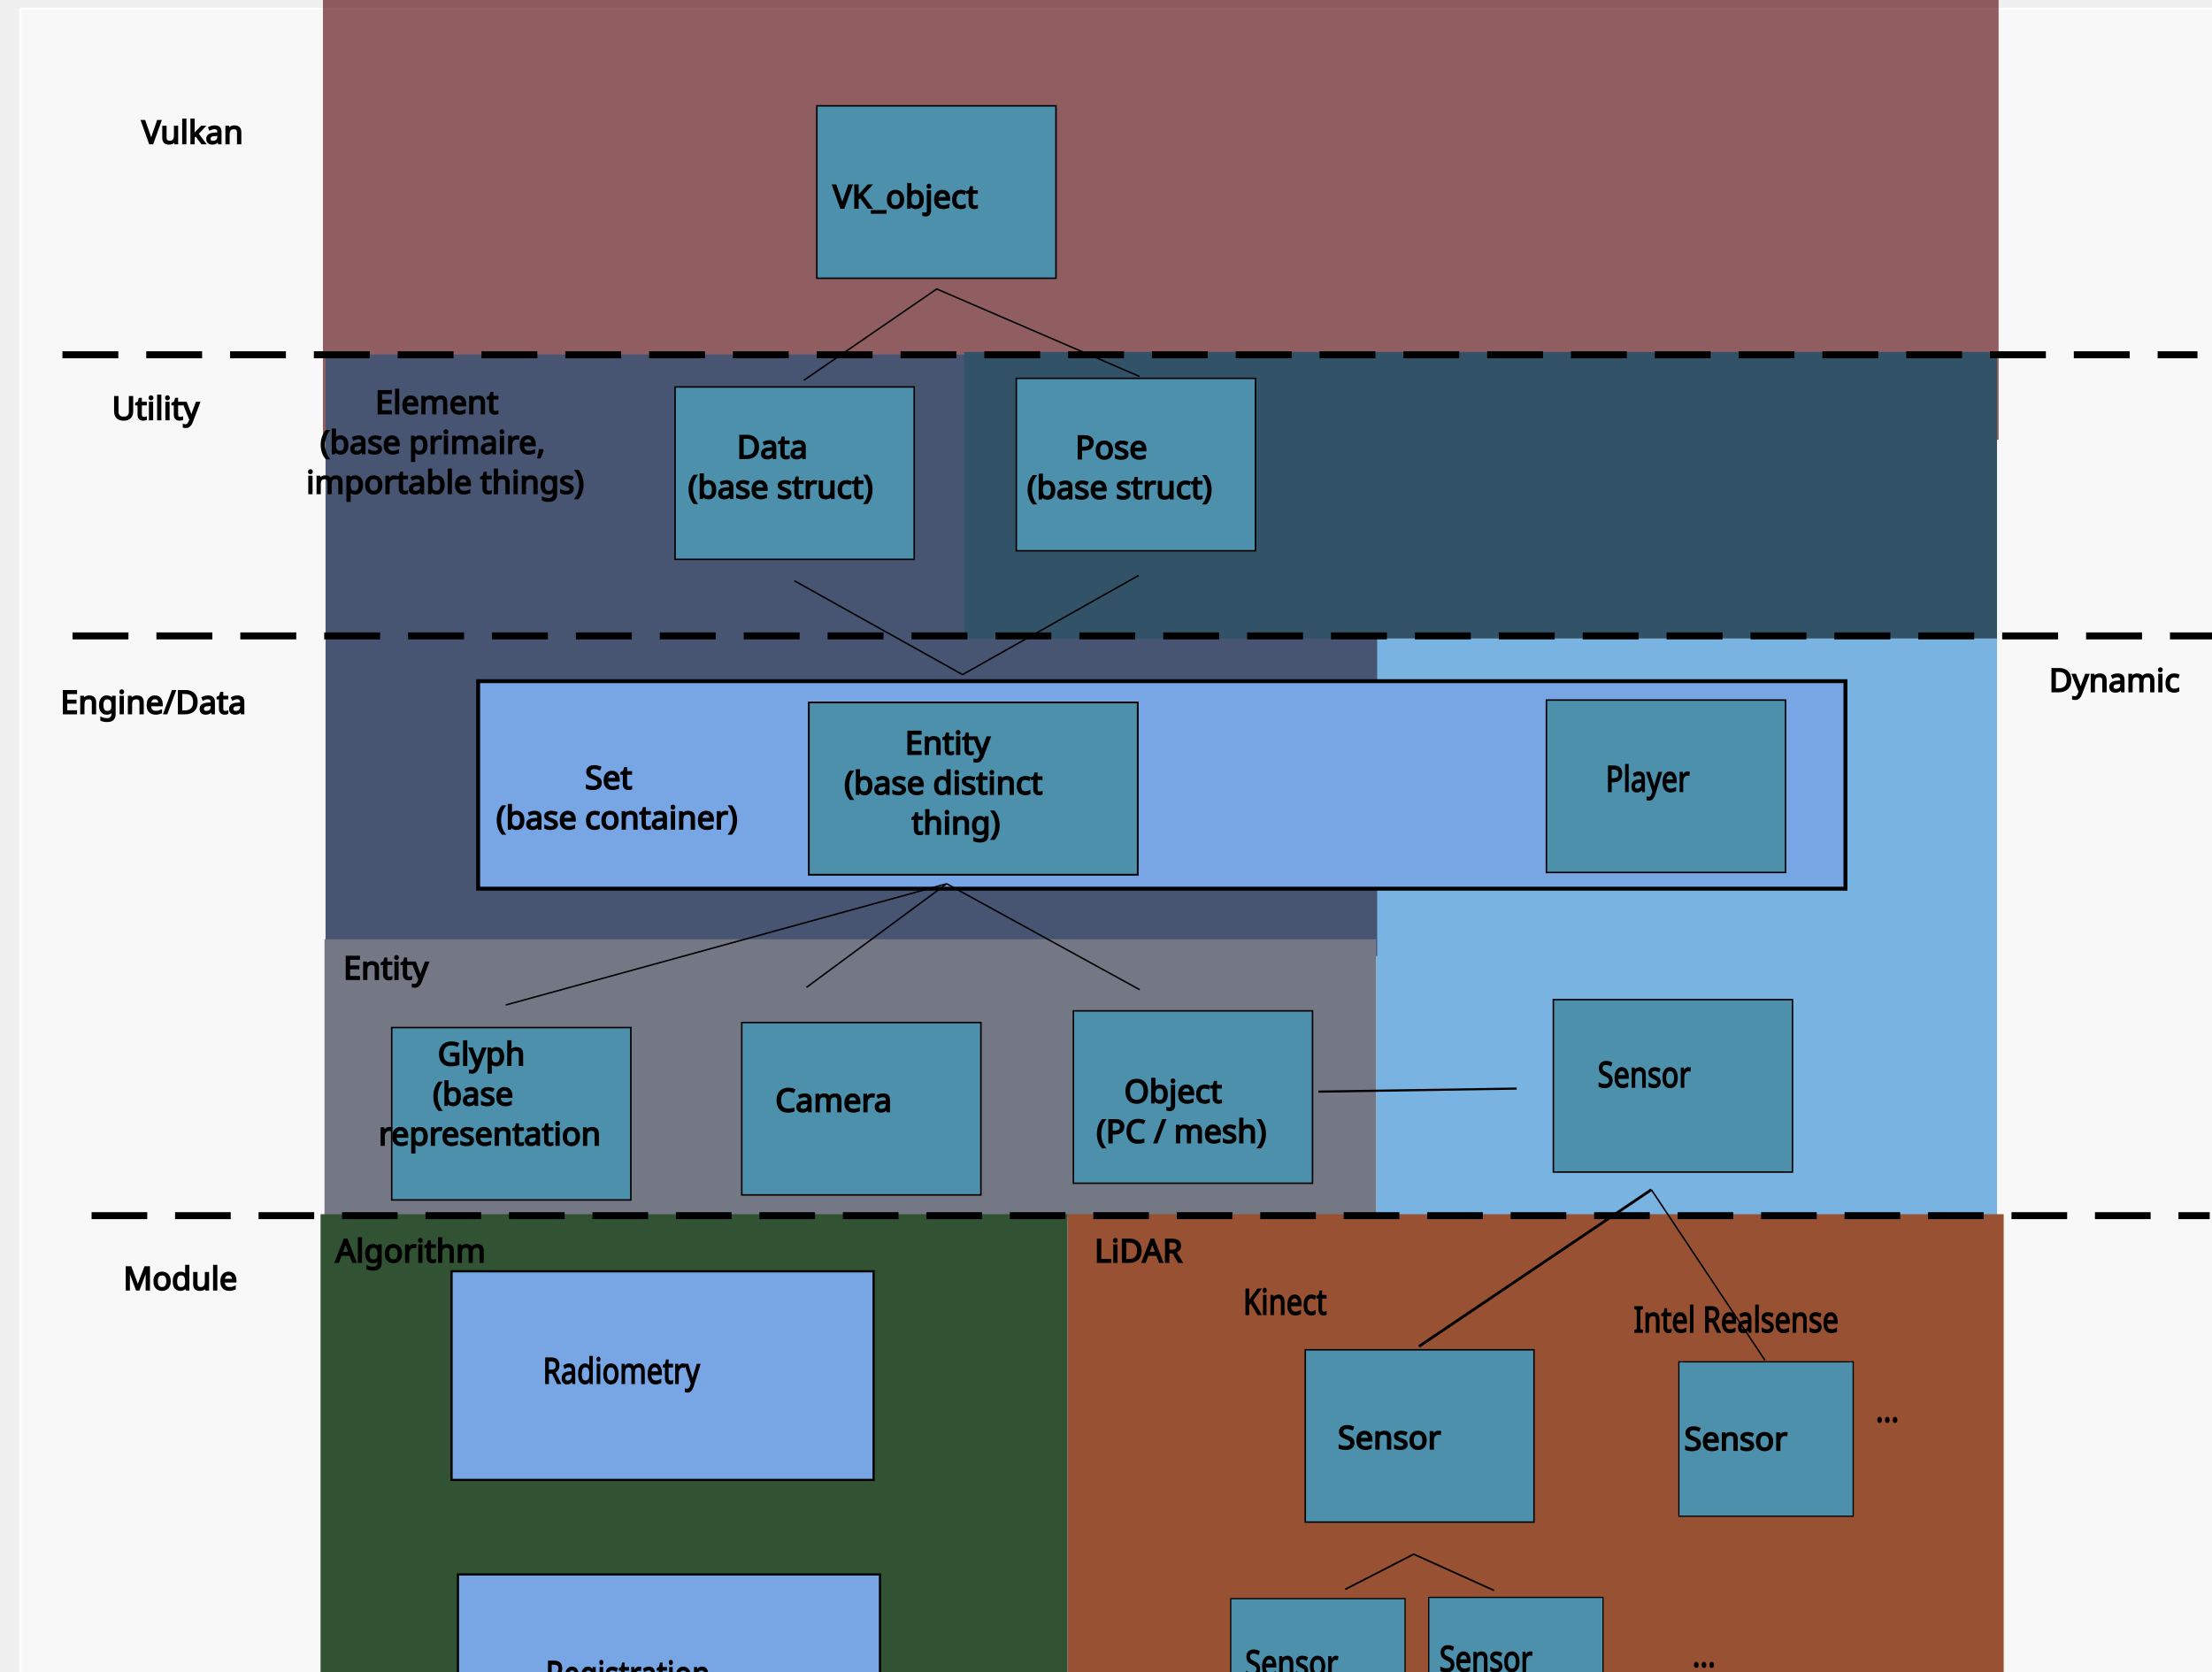
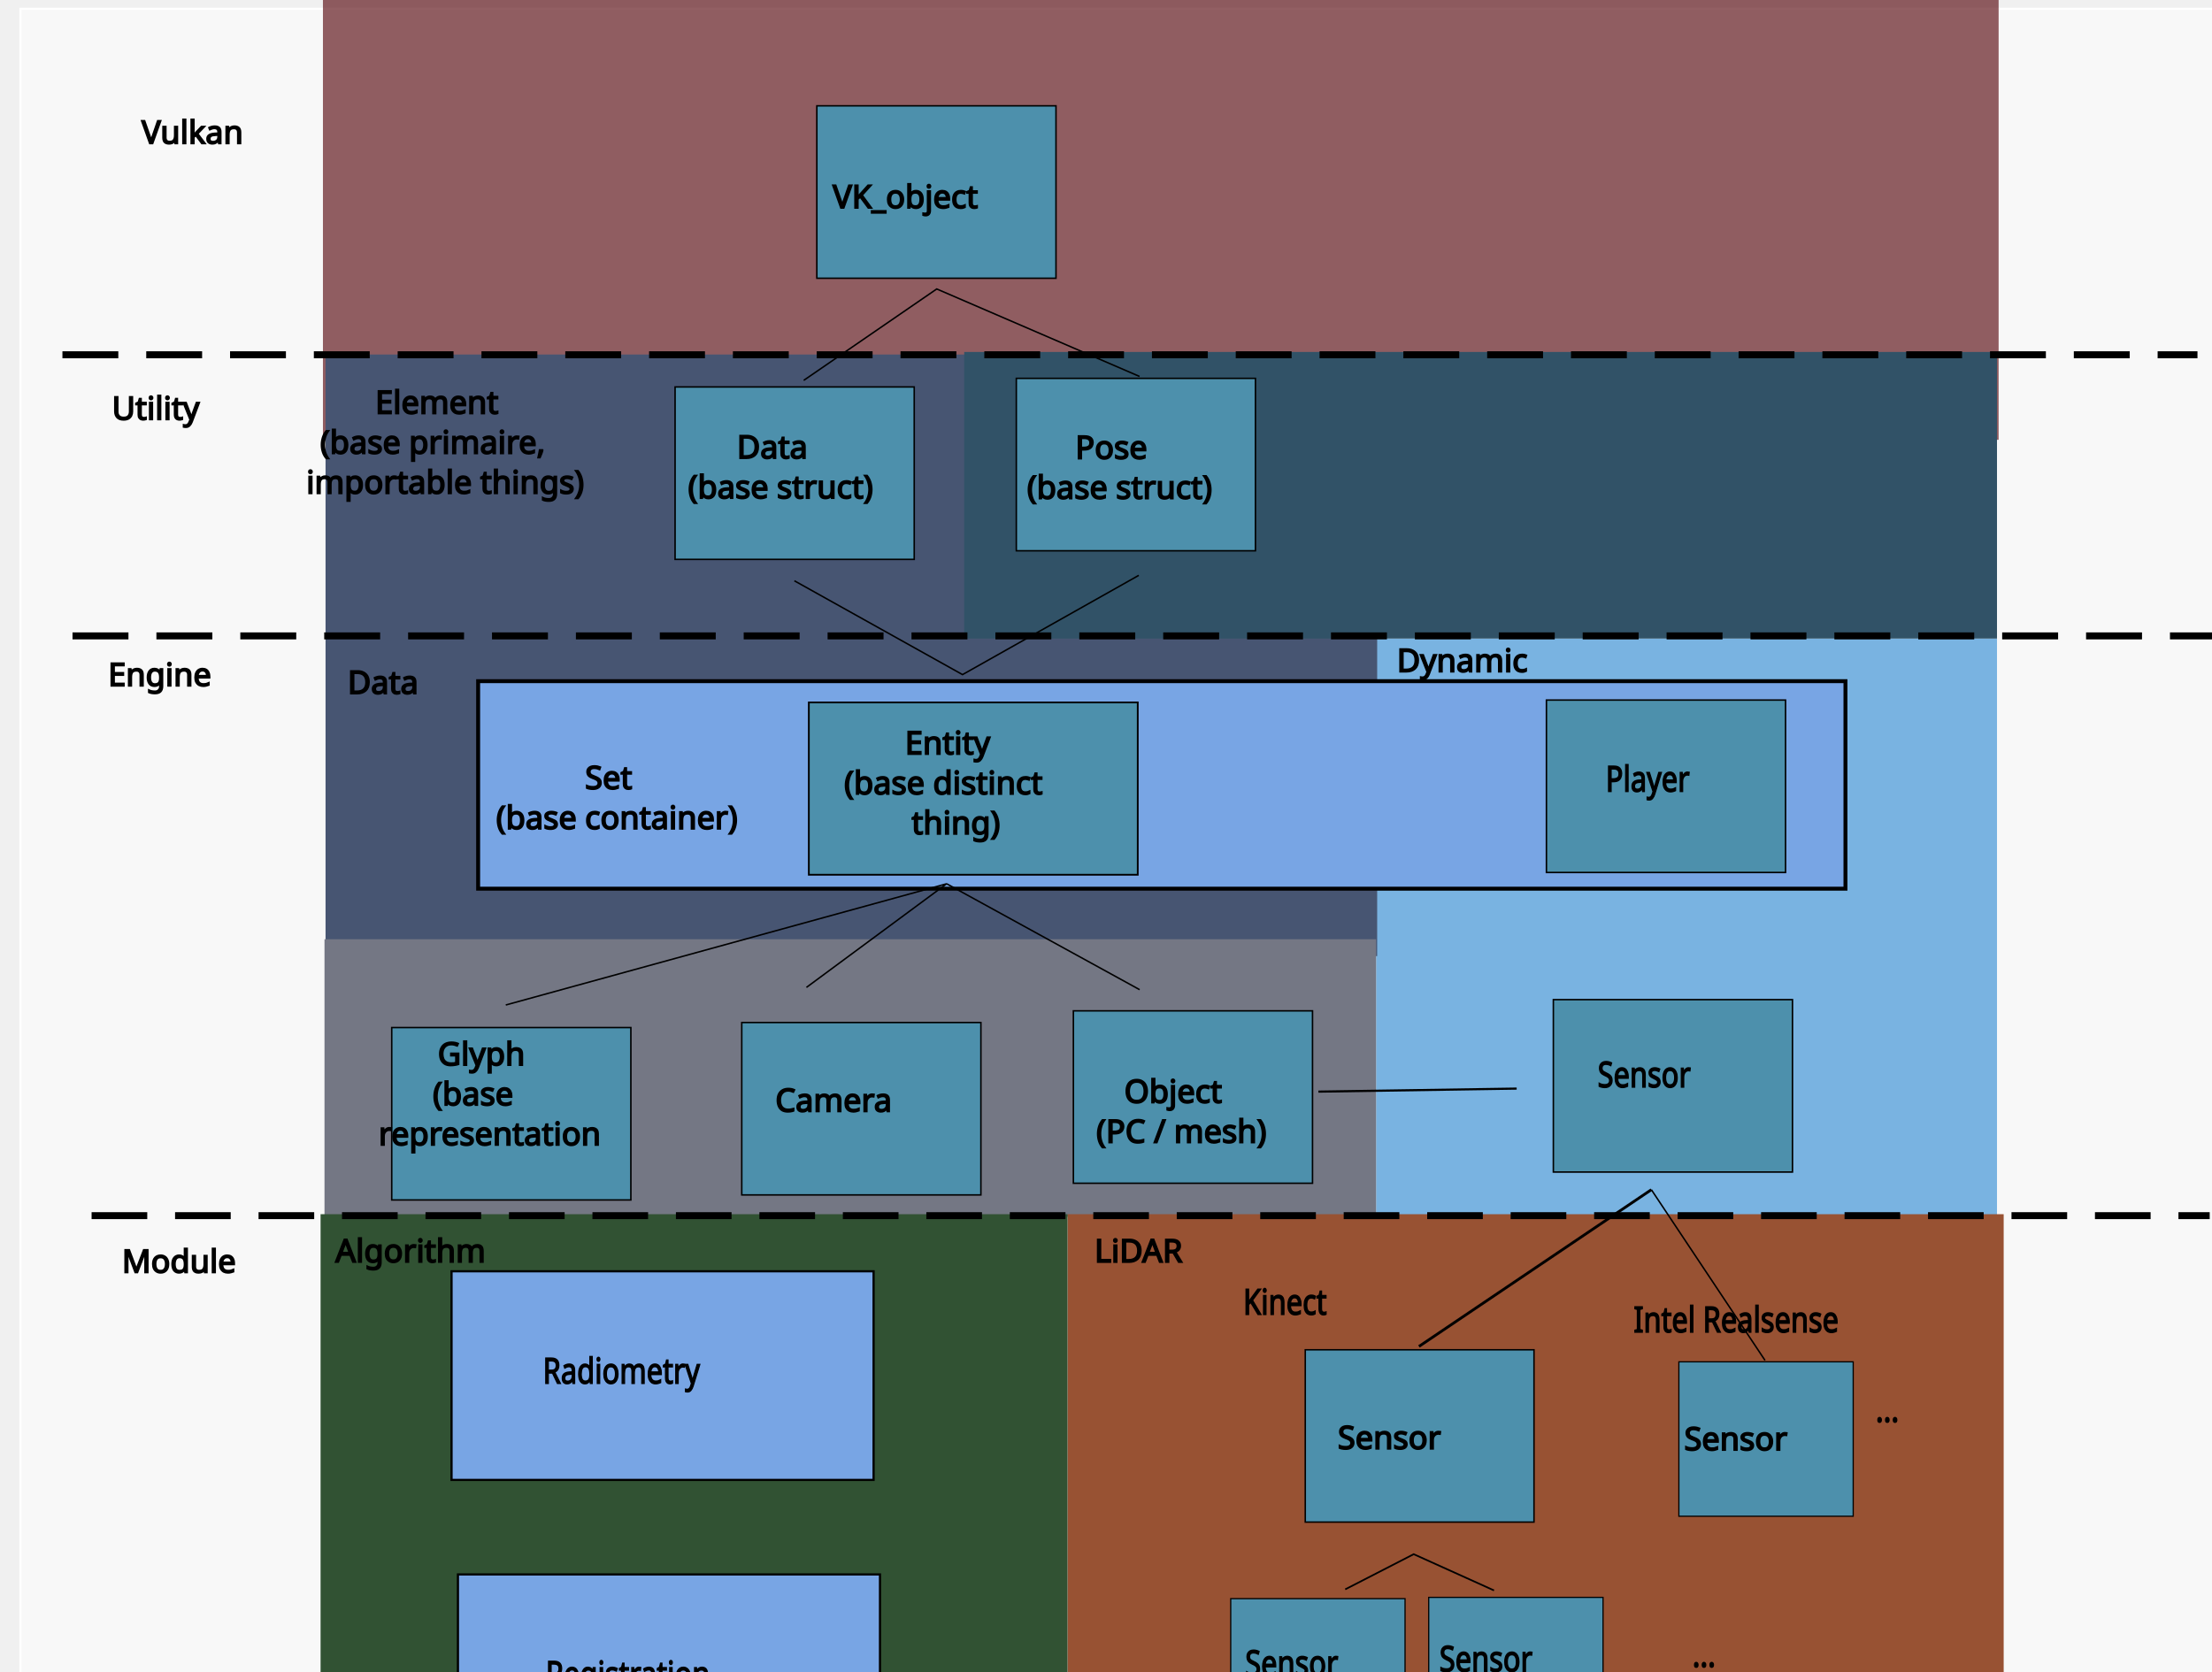
<svg xmlns="http://www.w3.org/2000/svg" width="390.759mm" height="295.349mm" viewBox="0 0 390.759 295.349" version="1.1" id="svg5">
  <defs id="defs2">
    <marker style="overflow:visible" id="TriangleOutL" refX="0" refY="0" orient="auto">
      <path transform="scale(0.8)" style="fill:context-stroke;fill-rule:evenodd;stroke:context-stroke;stroke-width:1pt" d="M 5.77,0 -2.88,5 V -5 Z" id="path2060" />
    </marker>
    <marker style="overflow:visible" id="TriangleInL" refX="0" refY="0" orient="auto">
      <path transform="scale(-0.8)" style="fill:context-stroke;fill-rule:evenodd;stroke:context-stroke;stroke-width:1pt" d="M 5.77,0 -2.88,5 V -5 Z" id="path2051" />
    </marker>
    <marker style="overflow:visible" id="TriangleInM" refX="0" refY="0" orient="auto">
      <path transform="scale(-0.4)" style="fill:context-stroke;fill-rule:evenodd;stroke:context-stroke;stroke-width:1pt" d="M 5.77,0 -2.88,5 V -5 Z" id="path2054" />
    </marker>
  </defs>
  <g id="layer1" transform="translate(331.2249,-3.443989)">
    <rect style="fill:#ffffff;fill-opacity:0.555;stroke:#ffffff;stroke-width:0.374" id="rect16124" width="399.762" height="323.463" x="-327.614" y="5" />
    <rect style="fill:#318cd4;fill-opacity:0.63;stroke:none;stroke-width:0.603" id="rect7524-1" width="109.689" height="102.163" x="-88.136" y="116.267" />
    <rect style="fill:#60161d;fill-opacity:0.685;stroke:none;stroke-width:7.63" id="rect33963-14" width="296.016" height="78.315" x="-274.177" y="2.835" />
    <rect style="opacity:1;fill:#475572;fill-opacity:1;stroke:none;stroke-width:7.041" id="rect33963" width="185.773" height="106.292" x="-273.715" y="66.081" />
    <rect style="fill:#747784;fill-opacity:1;stroke:none;stroke-width:4.783" id="rect33963-1" width="185.765" height="49.037" x="-273.901" y="169.394" />
    <rect style="fill:#985233;fill-opacity:1;stroke:none;stroke-width:6.794" id="rect33963-1-4-6" width="165.381" height="111.166" x="-142.648" y="217.973" />
    <rect style="fill:#315233;fill-opacity:1;stroke:none;stroke-width:6.069" id="rect33963-1-4-6-8" width="131.945" height="111.166" x="-274.593" y="217.973" />
    <text xml:space="preserve" style="font-style:normal;font-variant:normal;font-weight:normal;font-stretch:normal;font-size:5.644px;line-height:1.25;font-family:sans-serif;-inkscape-font-specification:'sans-serif, Normal';font-variant-ligatures:normal;font-variant-caps:normal;font-variant-numeric:normal;font-variant-east-asian:normal;text-align:center;text-anchor:middle;stroke:#000000;stroke-width:0.265;stroke-opacity:1" x="-248.911" y="76.522" id="text1714-6">
      <tspan style="font-style:normal;font-variant:normal;font-weight:normal;font-stretch:normal;font-size:5.644px;font-family:sans-serif;-inkscape-font-specification:'sans-serif, Normal';font-variant-ligatures:normal;font-variant-caps:normal;font-variant-numeric:normal;font-variant-east-asian:normal;text-align:center;text-anchor:middle;stroke:#000000;stroke-width:0.265;stroke-opacity:1" x="-248.911" y="76.522" id="tspan5735-0">Element</tspan>
      <tspan style="font-style:normal;font-variant:normal;font-weight:normal;font-stretch:normal;font-size:5.644px;font-family:sans-serif;-inkscape-font-specification:'sans-serif, Normal';font-variant-ligatures:normal;font-variant-caps:normal;font-variant-numeric:normal;font-variant-east-asian:normal;text-align:center;text-anchor:middle;stroke:#000000;stroke-width:0.265;stroke-opacity:1" x="-248.911" y="83.578" id="tspan2691">(base primaire, </tspan>
      <tspan style="font-style:normal;font-variant:normal;font-weight:normal;font-stretch:normal;font-size:5.644px;font-family:sans-serif;-inkscape-font-specification:'sans-serif, Normal';font-variant-ligatures:normal;font-variant-caps:normal;font-variant-numeric:normal;font-variant-east-asian:normal;text-align:center;text-anchor:middle;stroke:#000000;stroke-width:0.265;stroke-opacity:1" x="-248.911" y="90.633" id="tspan2994">importable things)</tspan>
    </text>
-     <text xml:space="preserve" style="font-style:normal;font-variant:normal;font-weight:normal;font-stretch:normal;font-size:5.644px;line-height:1.25;font-family:sans-serif;-inkscape-font-specification:'sans-serif, Normal';font-variant-ligatures:normal;font-variant-caps:normal;font-variant-numeric:normal;font-variant-east-asian:normal;text-align:center;text-anchor:middle;stroke:#000000;stroke-width:0.265;stroke-opacity:1" x="-300.465" y="129.522" id="text1714-6-9-9">
-       <tspan style="font-style:normal;font-variant:normal;font-weight:normal;font-stretch:normal;font-size:5.644px;font-family:sans-serif;-inkscape-font-specification:'sans-serif, Normal';font-variant-ligatures:normal;font-variant-caps:normal;font-variant-numeric:normal;font-variant-east-asian:normal;text-align:center;text-anchor:middle;stroke:#000000;stroke-width:0.265;stroke-opacity:1" x="-300.465" y="129.522" id="tspan5735-0-0-3">Engine/Data</tspan>
+     <text xml:space="preserve" style="font-style:normal;font-variant:normal;font-weight:normal;font-stretch:normal;font-size:5.644px;line-height:1.25;font-family:sans-serif;-inkscape-font-specification:'sans-serif, Normal';font-variant-ligatures:normal;font-variant-caps:normal;font-variant-numeric:normal;font-variant-east-asian:normal;text-align:center;text-anchor:middle;stroke:#000000;stroke-width:0.265;stroke-opacity:1" x="-299.34" y="124.633" id="text1714-6-9-9">
+       <tspan style="font-style:normal;font-variant:normal;font-weight:normal;font-stretch:normal;font-size:5.644px;font-family:sans-serif;-inkscape-font-specification:'sans-serif, Normal';font-variant-ligatures:normal;font-variant-caps:normal;font-variant-numeric:normal;font-variant-east-asian:normal;text-align:center;text-anchor:middle;stroke:#000000;stroke-width:0.265;stroke-opacity:1" x="-299.34" y="124.633" id="tspan15534">Engine</tspan>
    </text>
    <rect style="fill:#78a5e4;fill-opacity:1;stroke:#000000;stroke-width:0.695;stroke-opacity:1" id="rect896-8" width="241.543" height="36.664" x="-246.76" y="123.795" />
    <rect style="fill:#4d90ac;fill-opacity:1;stroke:#000000;stroke-width:0.311;stroke-opacity:1" id="rect896" width="58.104" height="30.443" x="-188.341" y="127.553" />
    <text xml:space="preserve" style="font-style:normal;font-variant:normal;font-weight:normal;font-stretch:normal;font-size:5.644px;line-height:1.25;font-family:sans-serif;-inkscape-font-specification:'sans-serif, Normal';font-variant-ligatures:normal;font-variant-caps:normal;font-variant-numeric:normal;font-variant-east-asian:normal;text-align:center;text-anchor:middle;stroke:#000000;stroke-width:0.265;stroke-opacity:1" x="-158.693" y="136.7" id="text1714">
      <tspan style="font-style:normal;font-variant:normal;font-weight:normal;font-stretch:normal;font-size:5.644px;font-family:sans-serif;-inkscape-font-specification:'sans-serif, Normal';font-variant-ligatures:normal;font-variant-caps:normal;font-variant-numeric:normal;font-variant-east-asian:normal;text-align:center;text-anchor:middle;stroke:#000000;stroke-width:0.265;stroke-opacity:1" x="-158.693" y="136.7" id="tspan5735">Entity</tspan>
      <tspan style="font-style:normal;font-variant:normal;font-weight:normal;font-stretch:normal;font-size:5.644px;font-family:sans-serif;-inkscape-font-specification:'sans-serif, Normal';font-variant-ligatures:normal;font-variant-caps:normal;font-variant-numeric:normal;font-variant-east-asian:normal;text-align:center;text-anchor:middle;stroke:#000000;stroke-width:0.265;stroke-opacity:1" x="-158.693" y="143.756" id="tspan5782">(base distinct </tspan>
      <tspan style="font-style:normal;font-variant:normal;font-weight:normal;font-stretch:normal;font-size:5.644px;font-family:sans-serif;-inkscape-font-specification:'sans-serif, Normal';font-variant-ligatures:normal;font-variant-caps:normal;font-variant-numeric:normal;font-variant-east-asian:normal;text-align:center;text-anchor:middle;stroke:#000000;stroke-width:0.265;stroke-opacity:1" x="-158.693" y="150.811" id="tspan7902">thing)</tspan>
    </text>
    <rect style="fill:#4d90ac;fill-opacity:1;stroke:#000000;stroke-width:0.265;stroke-opacity:1" id="rect896-89" width="42.244" height="30.462" x="-141.607" y="182.042" />
    <text xml:space="preserve" style="font-style:normal;font-variant:normal;font-weight:normal;font-stretch:normal;font-size:5.644px;line-height:1.25;font-family:sans-serif;-inkscape-font-specification:'sans-serif, Normal';font-variant-ligatures:normal;font-variant-caps:normal;font-variant-numeric:normal;font-variant-east-asian:normal;text-align:center;text-anchor:middle;stroke:#000000;stroke-width:0.265;stroke-opacity:1" x="-118.848" y="198.274" id="text1714-64">
      <tspan id="tspan1712-3" style="font-style:normal;font-variant:normal;font-weight:normal;font-stretch:normal;font-size:5.644px;font-family:sans-serif;-inkscape-font-specification:'sans-serif, Normal';font-variant-ligatures:normal;font-variant-caps:normal;font-variant-numeric:normal;font-variant-east-asian:normal;text-align:center;text-anchor:middle;stroke:#000000;stroke-width:0.265;stroke-opacity:1" x="-118.848" y="198.274">Object</tspan>
      <tspan style="font-style:normal;font-variant:normal;font-weight:normal;font-stretch:normal;font-size:5.644px;font-family:sans-serif;-inkscape-font-specification:'sans-serif, Normal';font-variant-ligatures:normal;font-variant-caps:normal;font-variant-numeric:normal;font-variant-east-asian:normal;text-align:center;text-anchor:middle;stroke:#000000;stroke-width:0.265;stroke-opacity:1" x="-118.848" y="205.329" id="tspan31376">(PC / mesh)</tspan>
    </text>
    <rect style="fill:#4d90ac;fill-opacity:1;stroke:#000000;stroke-width:0.265;stroke-opacity:1" id="rect896-89-3" width="42.244" height="30.462" x="-211.968" y="71.813" />
    <text xml:space="preserve" style="font-style:normal;font-variant:normal;font-weight:normal;font-stretch:normal;font-size:5.644px;line-height:1.25;font-family:sans-serif;-inkscape-font-specification:'sans-serif, Normal';font-variant-ligatures:normal;font-variant-caps:normal;font-variant-numeric:normal;font-variant-east-asian:normal;text-align:center;text-anchor:middle;stroke:#000000;stroke-width:0.265;stroke-opacity:1" x="-189.661" y="84.422" id="text1714-64-1">
      <tspan id="tspan1712-3-7" style="font-style:normal;font-variant:normal;font-weight:normal;font-stretch:normal;font-size:5.644px;font-family:sans-serif;-inkscape-font-specification:'sans-serif, Normal';font-variant-ligatures:normal;font-variant-caps:normal;font-variant-numeric:normal;font-variant-east-asian:normal;text-align:center;text-anchor:middle;stroke:#000000;stroke-width:0.265;stroke-opacity:1" x="-189.661" y="84.422">Data</tspan>
      <tspan style="font-style:normal;font-variant:normal;font-weight:normal;font-stretch:normal;font-size:5.644px;font-family:sans-serif;-inkscape-font-specification:'sans-serif, Normal';font-variant-ligatures:normal;font-variant-caps:normal;font-variant-numeric:normal;font-variant-east-asian:normal;text-align:center;text-anchor:middle;stroke:#000000;stroke-width:0.265;stroke-opacity:1" x="-189.661" y="91.478" id="tspan14858">(base struct)</tspan>
    </text>
    <text xml:space="preserve" style="font-style:normal;font-variant:normal;font-weight:normal;font-stretch:normal;font-size:5.644px;line-height:1.25;font-family:sans-serif;-inkscape-font-specification:'sans-serif, Normal';font-variant-ligatures:normal;font-variant-caps:normal;font-variant-numeric:normal;font-variant-east-asian:normal;text-align:center;text-anchor:middle;stroke:#000000;stroke-width:0.265;stroke-opacity:1" x="-218.575" y="142.839" id="text1714-83">
      <tspan style="font-style:normal;font-variant:normal;font-weight:normal;font-stretch:normal;font-size:5.644px;font-family:sans-serif;-inkscape-font-specification:'sans-serif, Normal';font-variant-ligatures:normal;font-variant-caps:normal;font-variant-numeric:normal;font-variant-east-asian:normal;text-align:center;text-anchor:middle;stroke:#000000;stroke-width:0.265;stroke-opacity:1" x="-218.575" y="142.839" id="tspan4414">Set</tspan>
      <tspan style="font-style:normal;font-variant:normal;font-weight:normal;font-stretch:normal;font-size:5.644px;font-family:sans-serif;-inkscape-font-specification:'sans-serif, Normal';font-variant-ligatures:normal;font-variant-caps:normal;font-variant-numeric:normal;font-variant-east-asian:normal;text-align:center;text-anchor:middle;stroke:#000000;stroke-width:0.265;stroke-opacity:1" x="-218.575" y="149.895" id="tspan4418">(base container)</tspan>
    </text>
    <rect style="fill:#78a5e4;fill-opacity:1;stroke:#000000;stroke-width:0.387;stroke-opacity:1" id="rect896-8-6-6" width="74.557" height="36.862" x="-251.459" y="228.058" />
    <rect style="fill:#4d90ac;fill-opacity:1;stroke:#000000;stroke-width:0.259;stroke-opacity:1" id="rect896-9" width="40.404" height="30.443" x="-100.643" y="241.927" />
    <text xml:space="preserve" style="font-style:normal;font-variant:normal;font-weight:normal;font-stretch:normal;font-size:5.644px;line-height:1.25;font-family:sans-serif;-inkscape-font-specification:'sans-serif, Normal';font-variant-ligatures:normal;font-variant-caps:normal;font-variant-numeric:normal;font-variant-east-asian:normal;text-align:center;text-anchor:middle;stroke:#000000;stroke-width:0.265;stroke-opacity:1" x="-82.122" y="259.436" id="text1714-4">
      <tspan style="font-style:normal;font-variant:normal;font-weight:normal;font-stretch:normal;font-size:5.644px;font-family:sans-serif;-inkscape-font-specification:'sans-serif, Normal';font-variant-ligatures:normal;font-variant-caps:normal;font-variant-numeric:normal;font-variant-east-asian:normal;text-align:center;text-anchor:middle;stroke:#000000;stroke-width:0.265;stroke-opacity:1" x="-82.122" y="259.436" id="tspan7902-6">Sensor</tspan>
    </text>
    <rect style="fill:#4d90ac;fill-opacity:1;stroke:#000000;stroke-width:0.265;stroke-opacity:1" id="rect896-1-5" width="42.244" height="30.462" x="-186.925" y="22.142" />
    <text xml:space="preserve" style="font-style:normal;font-variant:normal;font-weight:normal;font-stretch:normal;font-size:5.644px;line-height:1.25;font-family:sans-serif;-inkscape-font-specification:'sans-serif, Normal';font-variant-ligatures:normal;font-variant-caps:normal;font-variant-numeric:normal;font-variant-east-asian:normal;stroke:#000000;stroke-width:0.265;stroke-opacity:1" x="-184.121" y="40.194" id="text1714-7-9">
      <tspan id="tspan1712-5-7" style="font-style:normal;font-variant:normal;font-weight:normal;font-stretch:normal;font-size:5.644px;font-family:sans-serif;-inkscape-font-specification:'sans-serif, Normal';font-variant-ligatures:normal;font-variant-caps:normal;font-variant-numeric:normal;font-variant-east-asian:normal;stroke:#000000;stroke-width:0.265;stroke-opacity:1" x="-184.121" y="40.194">VK_object</tspan>
    </text>
    <rect style="fill:#4d90ac;fill-opacity:1;stroke:#000000;stroke-width:0.265;stroke-opacity:1" id="rect896-17" width="42.244" height="30.462" x="-262.024" y="184.995" />
    <text xml:space="preserve" style="font-style:normal;font-variant:normal;font-weight:normal;font-stretch:normal;font-size:5.644px;line-height:1.25;font-family:sans-serif;-inkscape-font-specification:'sans-serif, Normal';font-variant-ligatures:normal;font-variant-caps:normal;font-variant-numeric:normal;font-variant-east-asian:normal;text-align:center;text-anchor:middle;stroke:#000000;stroke-width:0.265;stroke-opacity:1" x="-241.048" y="191.654" id="text1714-8">
      <tspan id="tspan1712-57" style="font-style:normal;font-variant:normal;font-weight:normal;font-stretch:normal;font-size:5.644px;font-family:sans-serif;-inkscape-font-specification:'sans-serif, Normal';font-variant-ligatures:normal;font-variant-caps:normal;font-variant-numeric:normal;font-variant-east-asian:normal;text-align:center;text-anchor:middle;stroke:#000000;stroke-width:0.265;stroke-opacity:1" x="-241.048" y="191.654">Glyph</tspan>
      <tspan style="font-style:normal;font-variant:normal;font-weight:normal;font-stretch:normal;font-size:5.644px;font-family:sans-serif;-inkscape-font-specification:'sans-serif, Normal';font-variant-ligatures:normal;font-variant-caps:normal;font-variant-numeric:normal;font-variant-east-asian:normal;text-align:center;text-anchor:middle;stroke:#000000;stroke-width:0.265;stroke-opacity:1" x="-241.048" y="198.71" id="tspan20344">(base  </tspan>
      <tspan style="font-style:normal;font-variant:normal;font-weight:normal;font-stretch:normal;font-size:5.644px;font-family:sans-serif;-inkscape-font-specification:'sans-serif, Normal';font-variant-ligatures:normal;font-variant-caps:normal;font-variant-numeric:normal;font-variant-east-asian:normal;text-align:center;text-anchor:middle;stroke:#000000;stroke-width:0.265;stroke-opacity:1" x="-241.048" y="205.765" id="tspan23356">representation</tspan>
    </text>
    <rect style="fill:#4d90ac;fill-opacity:1;stroke:#000000;stroke-width:0.265;stroke-opacity:1" id="rect896-17-4-1-6" width="42.244" height="30.462" x="-56.82" y="180.062" />
    <text xml:space="preserve" style="font-style:normal;font-variant:normal;font-weight:normal;font-stretch:normal;font-size:5.644px;line-height:1.25;font-family:sans-serif;-inkscape-font-specification:'sans-serif, Normal';font-variant-ligatures:normal;font-variant-caps:normal;font-variant-numeric:normal;font-variant-east-asian:normal;text-align:center;text-anchor:middle;stroke:#000000;stroke-width:0.214;stroke-opacity:1" x="-41.52" y="176.4" id="text1714-8-1" transform="scale(0.9022003,1.108401)">
      <tspan style="font-style:normal;font-variant:normal;font-weight:normal;font-stretch:normal;font-size:5.644px;font-family:sans-serif;-inkscape-font-specification:'sans-serif, Normal';font-variant-ligatures:normal;font-variant-caps:normal;font-variant-numeric:normal;font-variant-east-asian:normal;text-align:center;text-anchor:middle;stroke:#000000;stroke-width:0.214;stroke-opacity:1" x="-41.52" y="176.4" id="tspan25914">Sensor</tspan>
    </text>
    <rect style="fill:#4d90ac;fill-opacity:1;stroke:#000000;stroke-width:0.265;stroke-opacity:1" id="rect896-17-4-1-6-3" width="42.244" height="30.462" x="-58.043" y="127.132" />
    <text xml:space="preserve" style="font-style:normal;font-variant:normal;font-weight:normal;font-stretch:normal;font-size:5.644px;line-height:1.25;font-family:sans-serif;-inkscape-font-specification:'sans-serif, Normal';font-variant-ligatures:normal;font-variant-caps:normal;font-variant-numeric:normal;font-variant-east-asian:normal;text-align:center;text-anchor:middle;stroke:#000000;stroke-width:0.214;stroke-opacity:1" x="-40.841" y="129.269" id="text1714-8-1-51" transform="scale(0.9022003,1.108401)">
      <tspan style="font-style:normal;font-variant:normal;font-weight:normal;font-stretch:normal;font-size:5.644px;font-family:sans-serif;-inkscape-font-specification:'sans-serif, Normal';font-variant-ligatures:normal;font-variant-caps:normal;font-variant-numeric:normal;font-variant-east-asian:normal;text-align:center;text-anchor:middle;stroke:#000000;stroke-width:0.214;stroke-opacity:1" x="-40.841" y="129.269" id="tspan25914-7">Player</tspan>
    </text>
    <rect style="fill:#4d90ac;fill-opacity:1;stroke:#000000;stroke-width:0.214;stroke-opacity:1" id="rect896-17-4-6" width="30.795" height="27.282" x="-113.812" y="285.896" />
    <text xml:space="preserve" style="font-style:normal;font-variant:normal;font-weight:normal;font-stretch:normal;font-size:5.644px;line-height:1.25;font-family:sans-serif;-inkscape-font-specification:'sans-serif, Normal';font-variant-ligatures:normal;font-variant-caps:normal;font-variant-numeric:normal;font-variant-east-asian:normal;text-align:center;text-anchor:middle;stroke:#000000;stroke-width:0.214;stroke-opacity:1" x="-109.073" y="270.221" id="text1714-8-1-5" transform="scale(0.9022003,1.108401)">
      <tspan style="font-style:normal;font-variant:normal;font-weight:normal;font-stretch:normal;font-size:5.644px;font-family:sans-serif;-inkscape-font-specification:'sans-serif, Normal';font-variant-ligatures:normal;font-variant-caps:normal;font-variant-numeric:normal;font-variant-east-asian:normal;text-align:center;text-anchor:middle;stroke:#000000;stroke-width:0.214;stroke-opacity:1" x="-109.073" y="270.221" id="tspan7703">Sensor</tspan>
      <tspan style="font-style:normal;font-variant:normal;font-weight:normal;font-stretch:normal;font-size:5.644px;font-family:sans-serif;-inkscape-font-specification:'sans-serif, Normal';font-variant-ligatures:normal;font-variant-caps:normal;font-variant-numeric:normal;font-variant-east-asian:normal;text-align:center;text-anchor:middle;stroke:#000000;stroke-width:0.214;stroke-opacity:1" x="-109.073" y="277.276" id="tspan3149">capture</tspan>
    </text>
    <text xml:space="preserve" style="font-style:normal;font-variant:normal;font-weight:normal;font-stretch:normal;font-size:5.644px;line-height:1.25;font-family:sans-serif;-inkscape-font-specification:'sans-serif, Normal';font-variant-ligatures:normal;font-variant-caps:normal;font-variant-numeric:normal;font-variant-east-asian:normal;text-align:center;text-anchor:middle;stroke:#000000;stroke-width:0.214;stroke-opacity:1" x="-111.855" y="212.643" id="text1714-8-1-5-8" transform="scale(0.9022003,1.108401)">
      <tspan style="font-style:normal;font-variant:normal;font-weight:normal;font-stretch:normal;font-size:5.644px;font-family:sans-serif;-inkscape-font-specification:'sans-serif, Normal';font-variant-ligatures:normal;font-variant-caps:normal;font-variant-numeric:normal;font-variant-east-asian:normal;text-align:center;text-anchor:middle;stroke:#000000;stroke-width:0.214;stroke-opacity:1" x="-111.855" y="212.643" id="tspan25914-7-8">Kinect</tspan>
    </text>
    <text xml:space="preserve" style="font-style:normal;font-variant:normal;font-weight:normal;font-stretch:normal;font-size:5.644px;line-height:1.25;font-family:sans-serif;-inkscape-font-specification:'sans-serif, Normal';font-variant-ligatures:normal;font-variant-caps:normal;font-variant-numeric:normal;font-variant-east-asian:normal;text-align:center;text-anchor:middle;stroke:#000000;stroke-width:0.214;stroke-opacity:1" x="-241.79" y="223.628" id="text1714-8-1-5-8-8" transform="scale(0.9022003,1.108401)">
      <tspan style="font-style:normal;font-variant:normal;font-weight:normal;font-stretch:normal;font-size:5.644px;font-family:sans-serif;-inkscape-font-specification:'sans-serif, Normal';font-variant-ligatures:normal;font-variant-caps:normal;font-variant-numeric:normal;font-variant-east-asian:normal;text-align:center;text-anchor:middle;stroke:#000000;stroke-width:0.214;stroke-opacity:1" x="-241.79" y="223.628" id="tspan25914-7-8-3">Radiometry</tspan>
    </text>
    <rect style="fill:#78a5e4;fill-opacity:1;stroke:#000000;stroke-width:0.387;stroke-opacity:1" id="rect896-8-6-6-8" width="74.557" height="36.862" x="-250.328" y="281.619" />
    <text xml:space="preserve" style="font-style:normal;font-variant:normal;font-weight:normal;font-stretch:normal;font-size:5.644px;line-height:1.25;font-family:sans-serif;-inkscape-font-specification:'sans-serif, Normal';font-variant-ligatures:normal;font-variant-caps:normal;font-variant-numeric:normal;font-variant-east-asian:normal;text-align:center;text-anchor:middle;stroke:#000000;stroke-width:0.214;stroke-opacity:1" x="-240.536" y="271.951" id="text1714-8-1-5-8-8-3" transform="scale(0.9022003,1.108401)">
      <tspan style="font-style:normal;font-variant:normal;font-weight:normal;font-stretch:normal;font-size:5.644px;font-family:sans-serif;-inkscape-font-specification:'sans-serif, Normal';font-variant-ligatures:normal;font-variant-caps:normal;font-variant-numeric:normal;font-variant-east-asian:normal;text-align:center;text-anchor:middle;stroke:#000000;stroke-width:0.214;stroke-opacity:1" x="-240.536" y="271.951" id="tspan25914-7-8-3-3">Registration</tspan>
    </text>
    <rect style="fill:#4d90ac;fill-opacity:1;stroke:#000000;stroke-width:0.214;stroke-opacity:1" id="rect896-17-4-9" width="30.795" height="27.282" x="-78.836" y="285.672" />
    <text xml:space="preserve" style="font-style:normal;font-variant:normal;font-weight:normal;font-stretch:normal;font-size:5.644px;line-height:1.25;font-family:sans-serif;-inkscape-font-specification:'sans-serif, Normal';font-variant-ligatures:normal;font-variant-caps:normal;font-variant-numeric:normal;font-variant-east-asian:normal;text-align:center;text-anchor:middle;stroke:#000000;stroke-width:0.214;stroke-opacity:1" x="-71.039" y="269.535" id="text1714-8-1-6" transform="scale(0.9022003,1.108401)">
      <tspan style="font-style:normal;font-variant:normal;font-weight:normal;font-stretch:normal;font-size:5.644px;font-family:sans-serif;-inkscape-font-specification:'sans-serif, Normal';font-variant-ligatures:normal;font-variant-caps:normal;font-variant-numeric:normal;font-variant-east-asian:normal;text-align:center;text-anchor:middle;stroke:#000000;stroke-width:0.214;stroke-opacity:1" x="-71.039" y="269.535" id="tspan8719">Sensor</tspan>
      <tspan style="font-style:normal;font-variant:normal;font-weight:normal;font-stretch:normal;font-size:5.644px;font-family:sans-serif;-inkscape-font-specification:'sans-serif, Normal';font-variant-ligatures:normal;font-variant-caps:normal;font-variant-numeric:normal;font-variant-east-asian:normal;text-align:center;text-anchor:middle;stroke:#000000;stroke-width:0.214;stroke-opacity:1" x="-71.039" y="276.59" id="tspan3993">playback</tspan>
    </text>
    <rect style="fill:#4d90ac;fill-opacity:1;stroke:#000000;stroke-width:0.214;stroke-opacity:1" id="rect896-17-4-42" width="30.795" height="27.282" x="-34.645" y="244.056" />
    <text xml:space="preserve" style="font-style:normal;font-variant:normal;font-weight:normal;font-stretch:normal;font-size:5.644px;line-height:1.25;font-family:sans-serif;-inkscape-font-specification:'sans-serif, Normal';font-variant-ligatures:normal;font-variant-caps:normal;font-variant-numeric:normal;font-variant-east-asian:normal;text-align:center;text-anchor:middle;stroke:#000000;stroke-width:0.214;stroke-opacity:1" x="-23.509" y="215.453" id="text1714-8-1-2" transform="scale(0.9022003,1.108401)">
      <tspan style="font-style:normal;font-variant:normal;font-weight:normal;font-stretch:normal;font-size:5.644px;font-family:sans-serif;-inkscape-font-specification:'sans-serif, Normal';font-variant-ligatures:normal;font-variant-caps:normal;font-variant-numeric:normal;font-variant-east-asian:normal;text-align:center;text-anchor:middle;stroke:#000000;stroke-width:0.214;stroke-opacity:1" x="-23.509" y="215.453" id="tspan18100">Intel Realsense</tspan>
    </text>
    <text xml:space="preserve" style="font-style:normal;font-variant:normal;font-weight:normal;font-stretch:normal;font-size:5.644px;line-height:1.25;font-family:sans-serif;-inkscape-font-specification:'sans-serif, Normal';font-variant-ligatures:normal;font-variant-caps:normal;font-variant-numeric:normal;font-variant-east-asian:normal;text-align:center;text-anchor:middle;stroke:#000000;stroke-width:0.214;stroke-opacity:1" x="6.082" y="229.748" id="text1714-8-1-2-8" transform="scale(0.9022003,1.108401)">
      <tspan style="font-style:normal;font-variant:normal;font-weight:normal;font-stretch:normal;font-size:5.644px;font-family:sans-serif;-inkscape-font-specification:'sans-serif, Normal';font-variant-ligatures:normal;font-variant-caps:normal;font-variant-numeric:normal;font-variant-east-asian:normal;text-align:center;text-anchor:middle;stroke:#000000;stroke-width:0.214;stroke-opacity:1" x="6.082" y="229.748" id="tspan25914-41-9">...</tspan>
    </text>
    <text xml:space="preserve" style="font-style:normal;font-variant:normal;font-weight:normal;font-stretch:normal;font-size:5.644px;line-height:1.25;font-family:sans-serif;-inkscape-font-specification:'sans-serif, Normal';font-variant-ligatures:normal;font-variant-caps:normal;font-variant-numeric:normal;font-variant-east-asian:normal;text-align:center;text-anchor:middle;stroke:#000000;stroke-width:0.214;stroke-opacity:1" x="-29.81" y="268.796" id="text1714-8-1-2-8-8" transform="scale(0.9022003,1.108401)">
      <tspan style="font-style:normal;font-variant:normal;font-weight:normal;font-stretch:normal;font-size:5.644px;font-family:sans-serif;-inkscape-font-specification:'sans-serif, Normal';font-variant-ligatures:normal;font-variant-caps:normal;font-variant-numeric:normal;font-variant-east-asian:normal;text-align:center;text-anchor:middle;stroke:#000000;stroke-width:0.214;stroke-opacity:1" x="-29.81" y="268.796" id="tspan25914-41-9-6">...</tspan>
    </text>
    <rect style="fill:#4d90ac;fill-opacity:1;stroke:#000000;stroke-width:0.265;stroke-opacity:1" id="rect896-17-4-1" width="42.244" height="30.462" x="-200.189" y="184.105" />
    <text xml:space="preserve" style="font-style:normal;font-variant:normal;font-weight:normal;font-stretch:normal;font-size:5.644px;line-height:1.25;font-family:sans-serif;-inkscape-font-specification:'sans-serif, Normal';font-variant-ligatures:normal;font-variant-caps:normal;font-variant-numeric:normal;font-variant-east-asian:normal;stroke:#000000;stroke-width:0.265;stroke-opacity:1" x="-194.249" y="199.835" id="text1714-8-1-7">
      <tspan id="tspan1712-57-8-5" style="font-style:normal;font-variant:normal;font-weight:normal;font-stretch:normal;font-size:5.644px;font-family:sans-serif;-inkscape-font-specification:'sans-serif, Normal';font-variant-ligatures:normal;font-variant-caps:normal;font-variant-numeric:normal;font-variant-east-asian:normal;stroke:#000000;stroke-width:0.265;stroke-opacity:1" x="-194.249" y="199.835">Camera</tspan>
    </text>
-     <text xml:space="preserve" style="font-style:normal;font-variant:normal;font-weight:normal;font-stretch:normal;font-size:5.644px;line-height:1.25;font-family:sans-serif;-inkscape-font-specification:'sans-serif, Normal';font-variant-ligatures:normal;font-variant-caps:normal;font-variant-numeric:normal;font-variant-east-asian:normal;stroke:#000000;stroke-width:0.265;stroke-opacity:1" x="-309.424" y="231.327" id="text10767-4">
-       <tspan id="tspan10765-1" style="font-style:normal;font-variant:normal;font-weight:normal;font-stretch:normal;font-size:5.644px;font-family:sans-serif;-inkscape-font-specification:'sans-serif, Normal';font-variant-ligatures:normal;font-variant-caps:normal;font-variant-numeric:normal;font-variant-east-asian:normal;stroke:#000000;stroke-width:0.265;stroke-opacity:1" x="-309.424" y="231.327">Module</tspan>
+     <text xml:space="preserve" style="font-style:normal;font-variant:normal;font-weight:normal;font-stretch:normal;font-size:5.644px;line-height:1.25;font-family:sans-serif;-inkscape-font-specification:'sans-serif, Normal';font-variant-ligatures:normal;font-variant-caps:normal;font-variant-numeric:normal;font-variant-east-asian:normal;stroke:#000000;stroke-width:0.265;stroke-opacity:1" x="-309.672" y="228.287" id="text10767-4">
+       <tspan id="tspan10765-1" style="font-style:normal;font-variant:normal;font-weight:normal;font-stretch:normal;font-size:5.644px;font-family:sans-serif;-inkscape-font-specification:'sans-serif, Normal';font-variant-ligatures:normal;font-variant-caps:normal;font-variant-numeric:normal;font-variant-east-asian:normal;stroke:#000000;stroke-width:0.265;stroke-opacity:1" x="-309.672" y="228.287">Module</tspan>
    </text>
    <text xml:space="preserve" style="font-style:normal;font-variant:normal;font-weight:normal;font-stretch:normal;font-size:5.644px;line-height:1.25;font-family:sans-serif;-inkscape-font-specification:'sans-serif, Normal';font-variant-ligatures:normal;font-variant-caps:normal;font-variant-numeric:normal;font-variant-east-asian:normal;stroke:#000000;stroke-width:0.265;stroke-opacity:1" x="-271.974" y="226.442" id="text10767-4-3">
      <tspan id="tspan10765-1-8" style="font-style:normal;font-variant:normal;font-weight:normal;font-stretch:normal;font-size:5.644px;font-family:sans-serif;-inkscape-font-specification:'sans-serif, Normal';font-variant-ligatures:normal;font-variant-caps:normal;font-variant-numeric:normal;font-variant-east-asian:normal;stroke:#000000;stroke-width:0.265;stroke-opacity:1" x="-271.974" y="226.442">Algorithm</tspan>
    </text>
-     <text xml:space="preserve" style="font-style:normal;font-variant:normal;font-weight:normal;font-stretch:normal;font-size:5.644px;line-height:1.25;font-family:sans-serif;-inkscape-font-specification:'sans-serif, Normal';font-variant-ligatures:normal;font-variant-caps:normal;font-variant-numeric:normal;font-variant-east-asian:normal;stroke:#000000;stroke-width:0.265;stroke-opacity:1" x="30.762" y="125.632" id="text10767-4-3-6">
-       <tspan id="tspan10765-1-8-9" style="font-style:normal;font-variant:normal;font-weight:normal;font-stretch:normal;font-size:5.644px;font-family:sans-serif;-inkscape-font-specification:'sans-serif, Normal';font-variant-ligatures:normal;font-variant-caps:normal;font-variant-numeric:normal;font-variant-east-asian:normal;stroke:#000000;stroke-width:0.265;stroke-opacity:1" x="30.762" y="125.632">Dynamic</tspan>
+     <text xml:space="preserve" style="font-style:normal;font-variant:normal;font-weight:normal;font-stretch:normal;font-size:5.644px;line-height:1.25;font-family:sans-serif;-inkscape-font-specification:'sans-serif, Normal';font-variant-ligatures:normal;font-variant-caps:normal;font-variant-numeric:normal;font-variant-east-asian:normal;stroke:#000000;stroke-width:0.265;stroke-opacity:1" x="-84.453" y="122.143" id="text10767-4-3-6">
+       <tspan id="tspan10765-1-8-9" style="font-style:normal;font-variant:normal;font-weight:normal;font-stretch:normal;font-size:5.644px;font-family:sans-serif;-inkscape-font-specification:'sans-serif, Normal';font-variant-ligatures:normal;font-variant-caps:normal;font-variant-numeric:normal;font-variant-east-asian:normal;stroke:#000000;stroke-width:0.265;stroke-opacity:1" x="-84.453" y="122.143">Dynamic</tspan>
    </text>
    <text xml:space="preserve" style="font-style:normal;font-variant:normal;font-weight:normal;font-stretch:normal;font-size:5.644px;line-height:1.25;font-family:sans-serif;-inkscape-font-specification:'sans-serif, Normal';font-variant-ligatures:normal;font-variant-caps:normal;font-variant-numeric:normal;font-variant-east-asian:normal;stroke:#000000;stroke-width:0.265;stroke-opacity:1" x="-137.872" y="226.45" id="text10767-4-0">
      <tspan id="tspan10765-1-4" style="font-style:normal;font-variant:normal;font-weight:normal;font-stretch:normal;font-size:5.644px;font-family:sans-serif;-inkscape-font-specification:'sans-serif, Normal';font-variant-ligatures:normal;font-variant-caps:normal;font-variant-numeric:normal;font-variant-east-asian:normal;stroke:#000000;stroke-width:0.265;stroke-opacity:1" x="-137.872" y="226.45">LiDAR</tspan>
    </text>
    <text xml:space="preserve" style="font-style:normal;font-variant:normal;font-weight:normal;font-stretch:normal;font-size:5.644px;line-height:1.25;font-family:sans-serif;-inkscape-font-specification:'sans-serif, Normal';font-variant-ligatures:normal;font-variant-caps:normal;font-variant-numeric:normal;font-variant-east-asian:normal;stroke:#000000;stroke-width:0.265;stroke-opacity:1" x="-311.437" y="77.575" id="text10767-7">
      <tspan id="tspan10765-8" style="font-style:normal;font-variant:normal;font-weight:normal;font-stretch:normal;font-size:5.644px;font-family:sans-serif;-inkscape-font-specification:'sans-serif, Normal';font-variant-ligatures:normal;font-variant-caps:normal;font-variant-numeric:normal;font-variant-east-asian:normal;stroke:#000000;stroke-width:0.265;stroke-opacity:1" x="-311.437" y="77.575">Utility</tspan>
    </text>
-     <text xml:space="preserve" style="font-style:normal;font-variant:normal;font-weight:normal;font-stretch:normal;font-size:5.644px;line-height:1.25;font-family:sans-serif;-inkscape-font-specification:'sans-serif, Normal';font-variant-ligatures:normal;font-variant-caps:normal;font-variant-numeric:normal;font-variant-east-asian:normal;stroke:#000000;stroke-width:0.265;stroke-opacity:1" x="-270.566" y="176.466" id="text10767-7-4">
-       <tspan id="tspan10765-8-2" style="font-style:normal;font-variant:normal;font-weight:normal;font-stretch:normal;font-size:5.644px;font-family:sans-serif;-inkscape-font-specification:'sans-serif, Normal';font-variant-ligatures:normal;font-variant-caps:normal;font-variant-numeric:normal;font-variant-east-asian:normal;stroke:#000000;stroke-width:0.265;stroke-opacity:1" x="-270.566" y="176.466">Entity</tspan>
+     <text xml:space="preserve" style="font-style:normal;font-variant:normal;font-weight:normal;font-stretch:normal;font-size:5.644px;line-height:1.25;font-family:sans-serif;-inkscape-font-specification:'sans-serif, Normal';font-variant-ligatures:normal;font-variant-caps:normal;font-variant-numeric:normal;font-variant-east-asian:normal;stroke:#000000;stroke-width:0.265;stroke-opacity:1" x="-269.81" y="126.004" id="text10767-7-4">
+       <tspan id="tspan10765-8-2" style="font-style:normal;font-variant:normal;font-weight:normal;font-stretch:normal;font-size:5.644px;font-family:sans-serif;-inkscape-font-specification:'sans-serif, Normal';font-variant-ligatures:normal;font-variant-caps:normal;font-variant-numeric:normal;font-variant-east-asian:normal;stroke:#000000;stroke-width:0.265;stroke-opacity:1" x="-269.81" y="126.004">Data</tspan>
    </text>
    <text xml:space="preserve" style="font-style:normal;font-variant:normal;font-weight:normal;font-stretch:normal;font-size:5.644px;line-height:1.25;font-family:sans-serif;-inkscape-font-specification:'sans-serif, Normal';font-variant-ligatures:normal;font-variant-caps:normal;font-variant-numeric:normal;font-variant-east-asian:normal;stroke:#000000;stroke-width:0.265;stroke-opacity:1" x="-306.212" y="28.808" id="text11761">
      <tspan id="tspan11759" style="font-style:normal;font-variant:normal;font-weight:normal;font-stretch:normal;font-size:5.644px;font-family:sans-serif;-inkscape-font-specification:'sans-serif, Normal';font-variant-ligatures:normal;font-variant-caps:normal;font-variant-numeric:normal;font-variant-east-asian:normal;stroke:#000000;stroke-width:0.265;stroke-opacity:1" x="-306.212" y="28.808">Vulkan</tspan>
    </text>
    <path style="fill:none;stroke:#000000;stroke-width:1.229;stroke-linecap:butt;stroke-linejoin:miter;stroke-miterlimit:4;stroke-dasharray:9.831, 4.915;stroke-dashoffset:0;stroke-opacity:1" d="M -315.044,218.229 H 59.128" id="path12759-5-3-7" />
    <rect style="fill:#315267;stroke:none;stroke-width:0.548;fill-opacity:1" id="rect7524" width="182.448" height="50.638" x="-160.895" y="65.629" />
    <rect style="fill:#4d90ac;fill-opacity:1;stroke:#000000;stroke-width:0.265;stroke-opacity:1" id="rect896-89-3-3" width="42.244" height="30.462" x="-151.688" y="70.293" />
    <text xml:space="preserve" style="font-style:normal;font-variant:normal;font-weight:normal;font-stretch:normal;font-size:5.644px;line-height:1.25;font-family:sans-serif;-inkscape-font-specification:'sans-serif, Normal';font-variant-ligatures:normal;font-variant-caps:normal;font-variant-numeric:normal;font-variant-east-asian:normal;text-align:center;text-anchor:middle;stroke:#000000;stroke-width:0.265;stroke-opacity:1" x="-129.766" y="84.491" id="text1714-64-1-1">
      <tspan id="tspan1712-3-7-7" style="font-style:normal;font-variant:normal;font-weight:normal;font-stretch:normal;font-size:5.644px;font-family:sans-serif;-inkscape-font-specification:'sans-serif, Normal';font-variant-ligatures:normal;font-variant-caps:normal;font-variant-numeric:normal;font-variant-east-asian:normal;text-align:center;text-anchor:middle;stroke:#000000;stroke-width:0.265;stroke-opacity:1" x="-129.766" y="84.491">Pose</tspan>
      <tspan style="font-style:normal;font-variant:normal;font-weight:normal;font-stretch:normal;font-size:5.644px;font-family:sans-serif;-inkscape-font-specification:'sans-serif, Normal';font-variant-ligatures:normal;font-variant-caps:normal;font-variant-numeric:normal;font-variant-east-asian:normal;text-align:center;text-anchor:middle;stroke:#000000;stroke-width:0.265;stroke-opacity:1" x="-129.766" y="91.547" id="tspan38986">(base struct)</tspan>
    </text>
    <path style="fill:none;stroke:#000000;stroke-width:0.301px;stroke-linecap:butt;stroke-linejoin:miter;stroke-opacity:1" d="m -93.587,284.257 12.098,-6.215 14.189,6.402" id="path7931" />
    <path style="fill:none;stroke:#000000;stroke-width:0.265px;stroke-linecap:butt;stroke-linejoin:miter;stroke-opacity:1" d="m -190.896,106.057 29.704,16.578 31.138,-17.539" id="path11677" />
    <path style="fill:none;stroke:#000000;stroke-width:0.265px;stroke-linecap:butt;stroke-linejoin:miter;stroke-opacity:1" d="m -241.876,181.008 77.883,-21.419 -24.771,18.313" id="path30121" />
    <path style="fill:none;stroke:#000000;stroke-width:0.265px;stroke-linecap:butt;stroke-linejoin:miter;stroke-opacity:1" d="m -163.993,159.589 34.09,18.713" id="path30123" />
    <path style="fill:none;stroke:#000000;stroke-width:0.49px;stroke-linecap:butt;stroke-linejoin:miter;stroke-opacity:1" d="m -39.507,213.641 -41.053,27.695" id="path3973" />
    <path style="fill:none;stroke:#000000;stroke-width:0.265px;stroke-linecap:butt;stroke-linejoin:miter;stroke-opacity:1" d="m -189.245,70.647 23.498,-16.147 35.831,15.457" id="path5632" />
    <text xml:space="preserve" style="font-style:normal;font-variant:normal;font-weight:normal;font-stretch:normal;font-size:5.644px;line-height:1.25;font-family:sans-serif;-inkscape-font-specification:'sans-serif, Normal';font-variant-ligatures:normal;font-variant-caps:normal;font-variant-numeric:normal;font-variant-east-asian:normal;text-align:center;text-anchor:middle;stroke:#000000;stroke-width:0.265;stroke-opacity:1" x="-20.919" y="259.657" id="text1714-4-4">
      <tspan style="font-style:normal;font-variant:normal;font-weight:normal;font-stretch:normal;font-size:5.644px;font-family:sans-serif;-inkscape-font-specification:'sans-serif, Normal';font-variant-ligatures:normal;font-variant-caps:normal;font-variant-numeric:normal;font-variant-east-asian:normal;text-align:center;text-anchor:middle;stroke:#000000;stroke-width:0.265;stroke-opacity:1" x="-20.919" y="259.657" id="tspan7902-6-3">Sensor</tspan>
    </text>
    <path style="fill:none;stroke:#000000;stroke-width:0.38px;stroke-linecap:butt;stroke-linejoin:miter;stroke-opacity:1" d="m -98.319,196.316 35.02,-0.537" id="path2767" />
    <path style="fill:none;stroke:#000000;stroke-width:1.234;stroke-linecap:butt;stroke-linejoin:miter;stroke-miterlimit:4;stroke-dasharray:9.87, 4.935;stroke-dashoffset:0;stroke-opacity:1" d="M -320.196,66.126 H 56.968" id="path12759-5" />
    <path style="fill:none;stroke:#000000;stroke-width:1.235;stroke-linecap:butt;stroke-linejoin:miter;stroke-miterlimit:4;stroke-dasharray:9.881, 4.94;stroke-dashoffset:0;stroke-opacity:1" d="M -318.415,115.796 H 59.549" id="path12759-5-3" />
    <path style="fill:none;stroke:#000000;stroke-width:0.265px;stroke-linecap:butt;stroke-linejoin:miter;stroke-opacity:1" d="m -39.507,213.641 20.081,30.158" id="path13644" />
  </g>
</svg>
